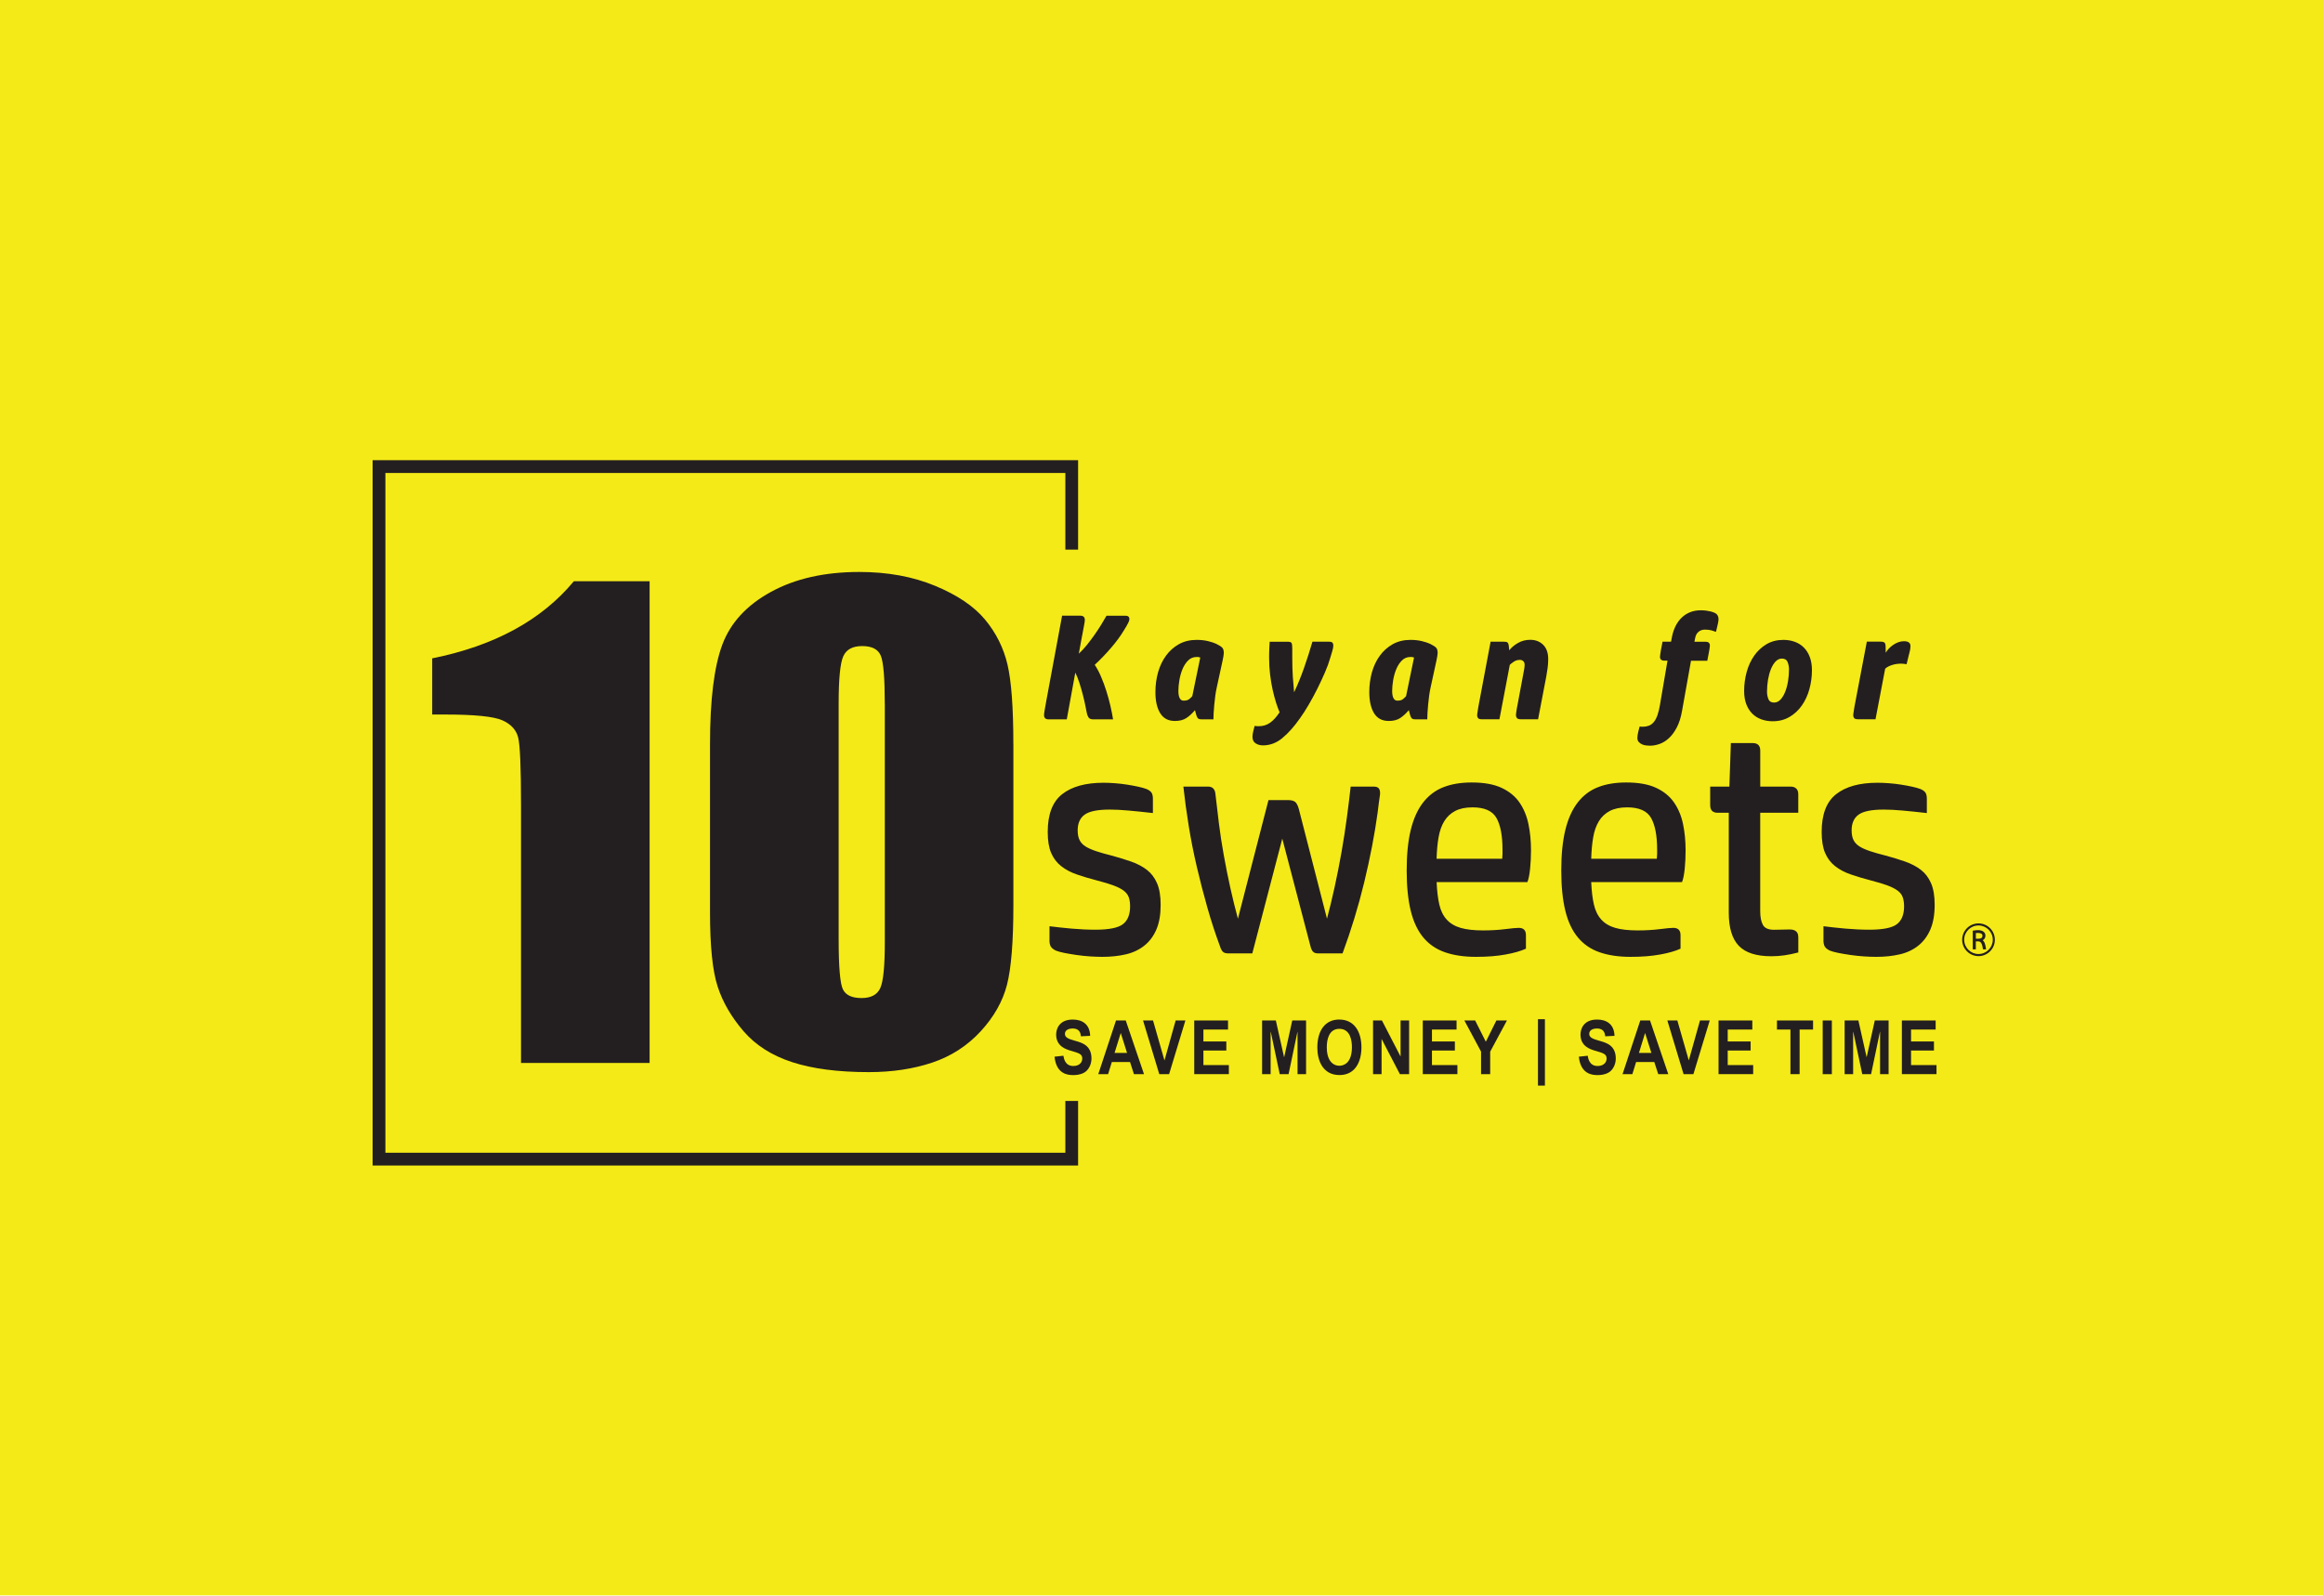
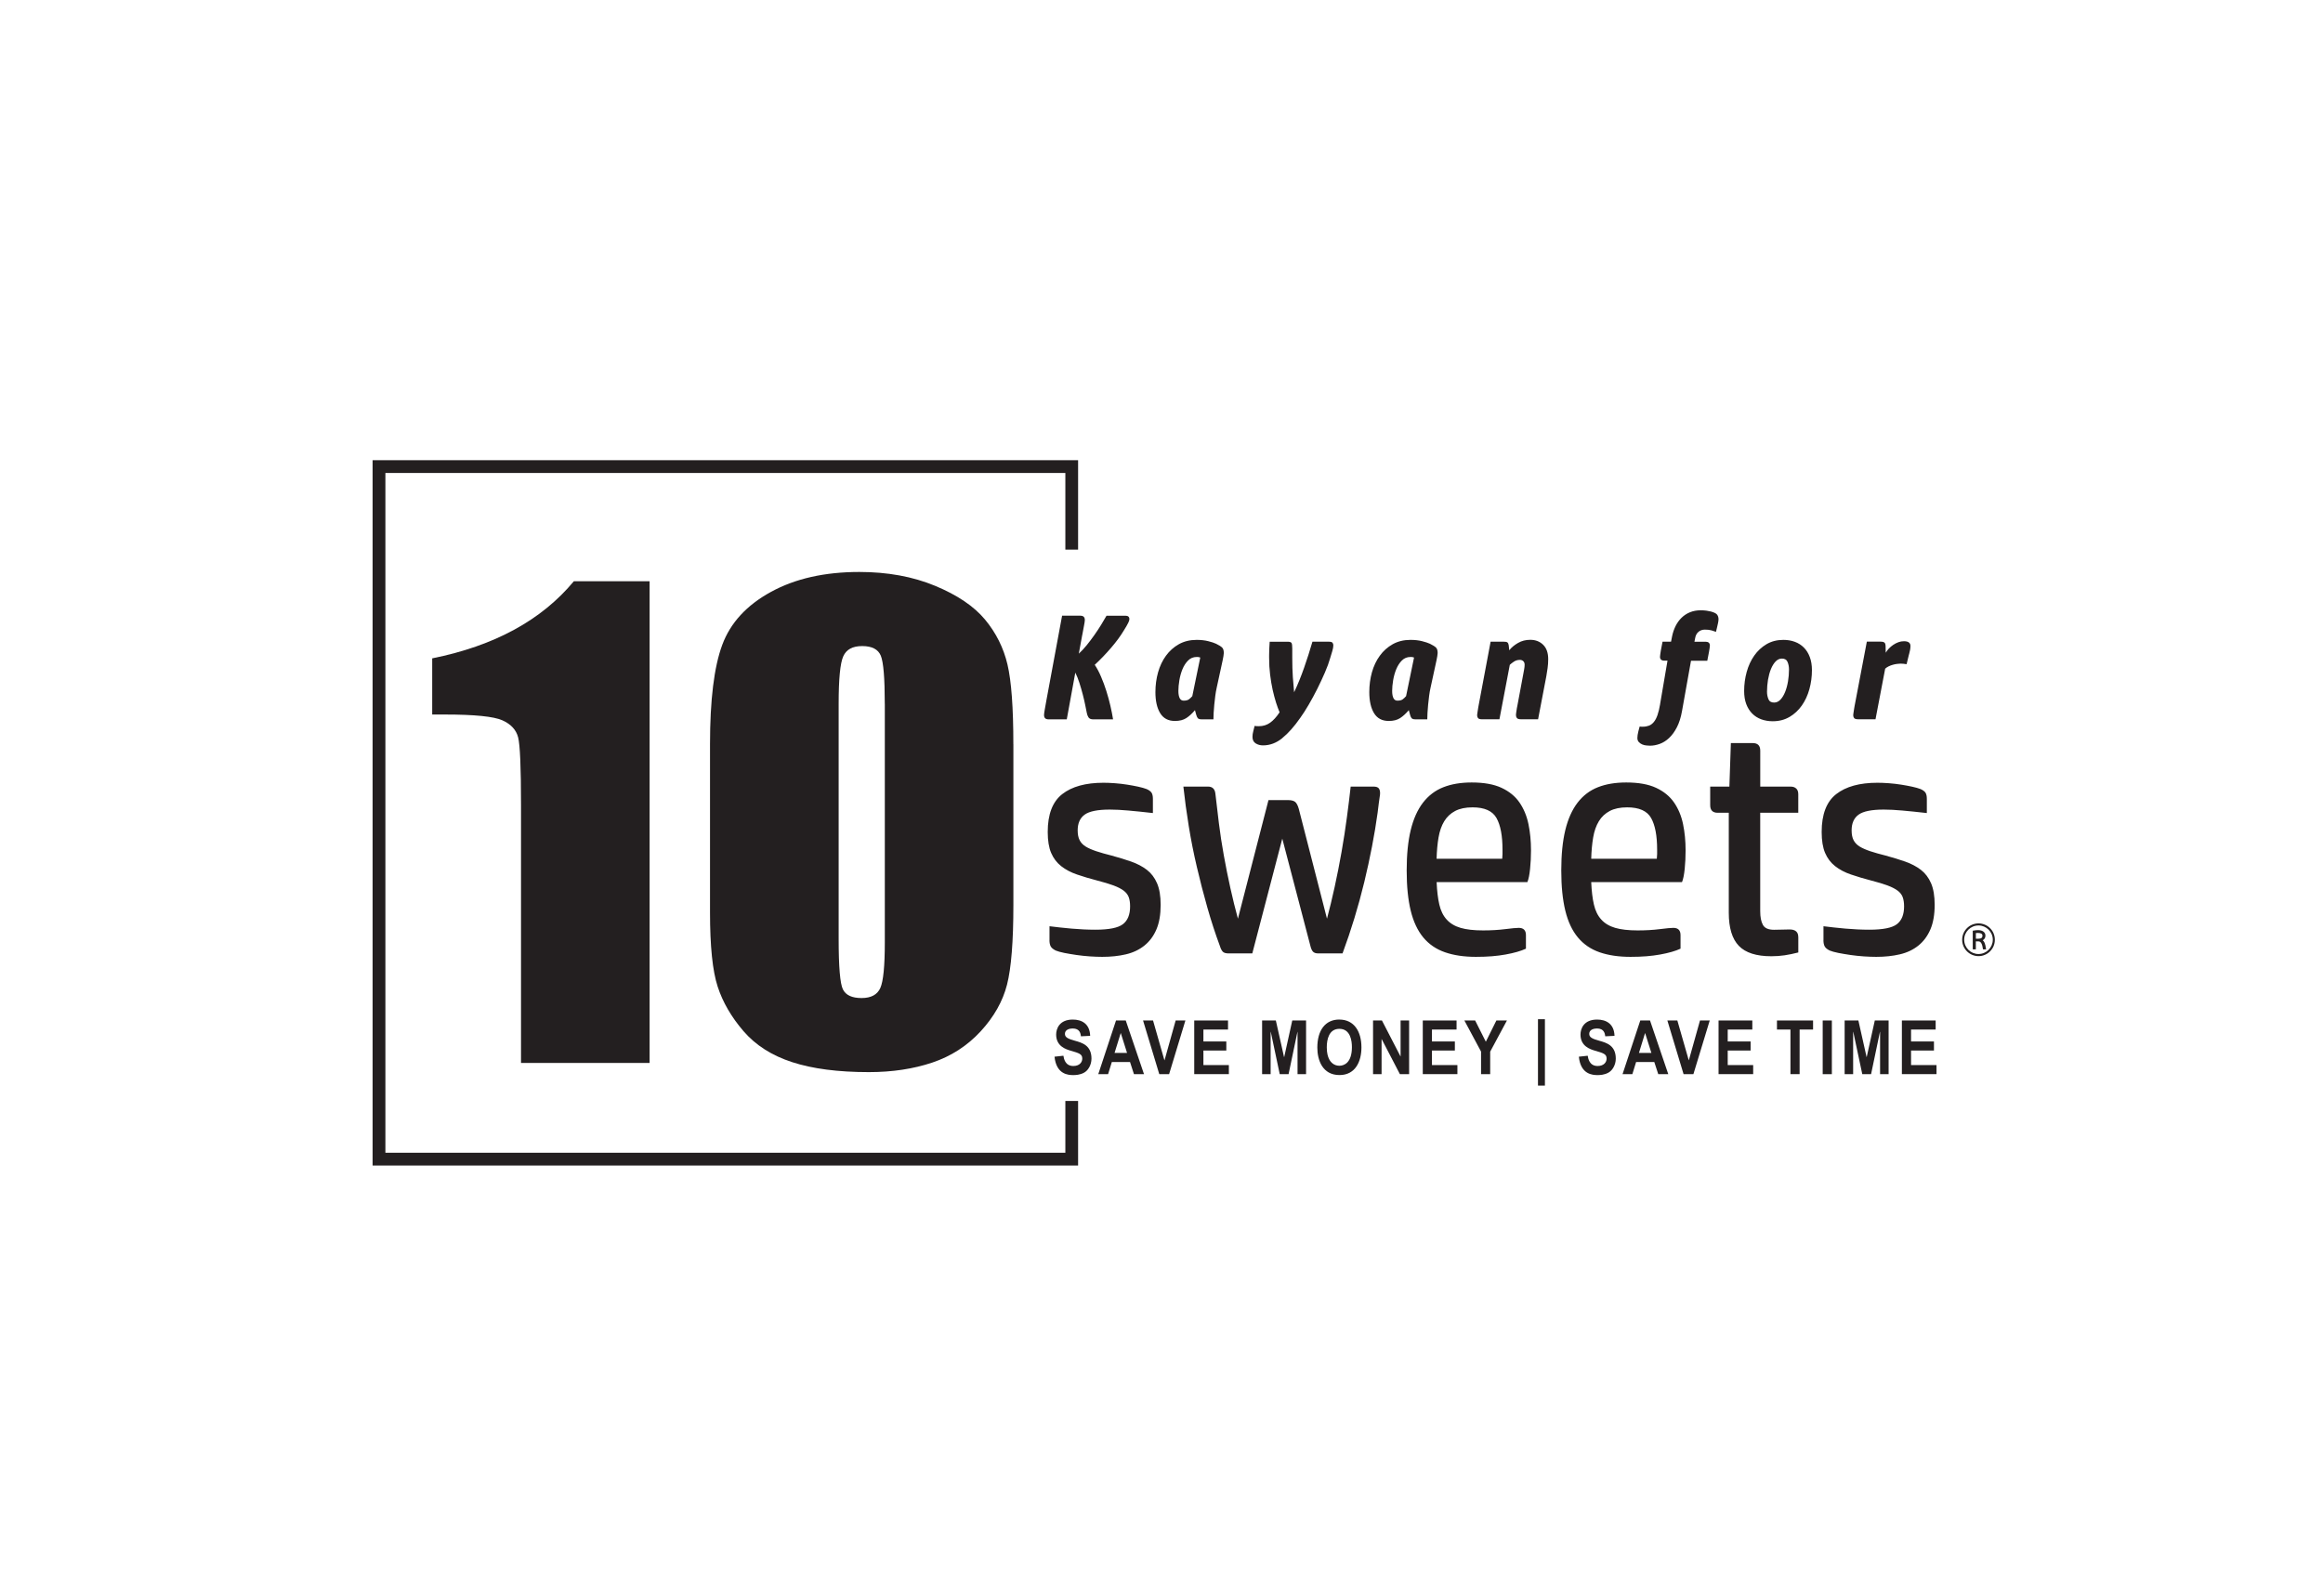
<svg xmlns="http://www.w3.org/2000/svg" id="Layer_1" data-name="Layer 1" viewBox="0 0 656.22 450.78">
  <defs>
    <style>
      .cls-1 {
        fill: none;
      }

      .cls-2 {
        fill: #231f20;
      }

      .cls-3 {
        fill: #f4ea17;
      }

      .cls-4 {
        clip-path: url(#clippath);
      }
    </style>
    <clipPath id="clippath">
      <rect class="cls-1" x="105.26" y="130.03" width="458.26" height="199.29" />
    </clipPath>
  </defs>
-   <rect class="cls-3" width="656.22" height="450.78" />
  <polygon class="cls-2" points="105.26 130.03 105.26 329.32 304.55 329.32 304.55 311.08 300.95 311.08 300.95 325.71 108.87 325.71 108.87 133.64 300.95 133.64 300.95 155.3 304.55 155.3 304.55 130.03 105.26 130.03" />
  <g class="cls-4">
    <path class="cls-2" d="M183.51,164.23v136.1h-36.33v-72.97c0-10.53-.27-16.87-.81-19-.54-2.13-2.02-3.74-4.45-4.83-2.43-1.09-7.84-1.64-16.23-1.64h-3.6v-15.87c17.57-3.53,30.9-10.8,40.02-21.79h21.4Z" />
    <path class="cls-2" d="M286.27,210.29v45.4c0,10.32-.6,17.82-1.8,22.53-1.2,4.7-3.69,9.11-7.46,13.2-3.78,4.09-8.33,7.03-13.67,8.82-5.34,1.79-11.3,2.69-17.9,2.69-8.69,0-15.92-.94-21.67-2.82-5.76-1.87-10.34-4.8-13.76-8.78-3.42-3.98-5.85-8.17-7.28-12.57-1.44-4.4-2.16-11.39-2.16-20.98v-47.5c0-12.5,1.15-21.86,3.46-28.08,2.31-6.22,6.89-11.21,13.76-14.96,6.86-3.76,15.18-5.63,24.95-5.63,7.97,0,15.11,1.3,21.4,3.91,6.3,2.61,11,5.79,14.12,9.54,3.12,3.76,5.23,7.99,6.34,12.69,1.11,4.71,1.66,12.22,1.66,22.53M249.94,198.86c0-7.23-.37-11.76-1.12-13.58-.75-1.82-2.5-2.73-5.26-2.73s-4.48.97-5.35,2.9c-.87,1.93-1.3,6.4-1.3,13.41v66.41c0,7.91.4,12.67,1.21,14.29.81,1.63,2.56,2.44,5.26,2.44s4.46-.95,5.31-2.86c.84-1.9,1.26-6.19,1.26-12.86v-67.42Z" />
    <path class="cls-2" d="M539.28,184.9c.13-.48.23-.91.3-1.29.06-.38.1-.74.1-1.08,0-.9-.61-1.35-1.84-1.35-.54,0-1.06.09-1.57.28-.51.19-.99.43-1.44.74-.46.31-.86.65-1.23,1.03-.36.38-.66.78-.9,1.2l-.04-1.86c0-.14-.01-.28-.04-.42-.03-.14-.06-.27-.12-.38-.08-.14-.21-.25-.38-.34-.17-.09-.48-.13-.9-.13h-3.86l-3.45,18.13c-.03.14-.06.33-.1.57-.04.24-.08.49-.12.76-.04.27-.08.53-.12.78-.04.25-.06.44-.06.55,0,.28.08.54.24.78.16.24.55.36,1.16.36h4.9l2.73-14.29c.27-.25.59-.47.96-.65.38-.19.76-.33,1.15-.44.39-.12.77-.2,1.16-.25.39-.06.73-.09,1.02-.09s.58.01.86.04c.28.03.58.07.9.12l.68-2.79ZM505.53,202.57c1.38-.82,2.54-1.9,3.47-3.23.94-1.34,1.65-2.87,2.13-4.61.48-1.73.72-3.53.72-5.39,0-1.38-.2-2.61-.6-3.68-.4-1.07-.96-1.97-1.67-2.68-.71-.72-1.56-1.26-2.55-1.63-.99-.37-2.08-.55-3.25-.55-1.79,0-3.38.41-4.76,1.22-1.38.82-2.54,1.9-3.47,3.23-.94,1.34-1.65,2.87-2.13,4.61-.48,1.74-.72,3.53-.72,5.39,0,1.41.2,2.64.6,3.7.4,1.06.96,1.94,1.67,2.66.71.72,1.56,1.26,2.55,1.63.99.36,2.08.55,3.25.55,1.79,0,3.38-.41,4.76-1.23M499.56,197.54c-.27-.65-.4-1.35-.4-2.11,0-1.13.1-2.25.28-3.36.19-1.11.46-2.11.82-3,.36-.89.8-1.61,1.32-2.16.53-.55,1.12-.83,1.79-.83.8,0,1.34.33,1.6.97.27.65.4,1.35.4,2.12,0,1.13-.1,2.25-.28,3.36-.19,1.12-.46,2.12-.82,3-.36.89-.8,1.61-1.32,2.16-.52.55-1.12.82-1.79.82-.81,0-1.34-.32-1.61-.97M468.97,198.94c-.21,1.24-.46,2.27-.74,3.08-.28.82-.62,1.47-1.03,1.97-.4.49-.86.84-1.37,1.04-.51.19-1.07.3-1.69.3h-.48c-.16,0-.32-.02-.48-.04l-.36,1.35c-.19.76-.28,1.38-.28,1.86s.13.87.4,1.16c.27.29.59.52.97.68.38.16.76.26,1.17.29.4.05.73.07,1,.07.91,0,1.83-.17,2.77-.51.94-.34,1.82-.89,2.63-1.65.82-.76,1.56-1.77,2.21-3.02.65-1.26,1.15-2.81,1.47-4.67l2.53-14.16h4.6l.48-2.5c.06-.34.11-.68.17-1.03.05-.35.08-.6.08-.74,0-.74-.42-1.1-1.24-1.1h-3.12l.2-1.02c.13-.76.44-1.35.94-1.77.49-.42,1.1-.63,1.82-.63s1.36.07,1.84.21c.48.14.91.28,1.28.42l.32-1.31c.08-.34.17-.73.26-1.16.09-.44.14-.8.14-1.08,0-.51-.13-.93-.38-1.29-.26-.36-.85-.66-1.79-.91-.32-.08-.72-.16-1.2-.23-.48-.07-1.05-.11-1.69-.11-1.1,0-2.09.19-2.99.55-.9.37-1.69.88-2.37,1.54-.68.66-1.25,1.45-1.71,2.36-.45.92-.79,1.91-1,2.98l-.28,1.44h-2.4l-.48,2.49c-.05.34-.11.68-.16,1.03-.05.36-.08.6-.08.74,0,.73.41,1.1,1.24,1.1h.88l-2.09,12.26ZM426.16,182.24c-.05-.37-.18-.61-.36-.74-.19-.13-.53-.19-1.04-.19h-3.68l-3.41,18.13c-.02.14-.06.33-.1.57-.04.24-.08.49-.12.76-.04.27-.08.53-.12.78-.04.25-.06.44-.06.55,0,.28.08.54.24.78.16.24.55.36,1.17.36h4.89l2.93-15.39c.29-.28.69-.59,1.17-.91.48-.32,1.05-.49,1.69-.49.37,0,.69.12.95.36.26.24.38.59.38,1.04,0,.37-.05.8-.14,1.29-.1.49-.17.89-.22,1.2l-1.69,9.05c-.06.2-.1.43-.14.7-.04.27-.08.53-.12.78-.04.25-.08.49-.1.7-.03.21-.04.38-.04.49,0,.31.09.58.26.82.17.24.6.36,1.27.36h4.72l2.33-12.18c.13-.76.25-1.53.36-2.3.11-.78.17-1.62.17-2.52,0-1.77-.48-3.13-1.43-4.06-.95-.93-2.16-1.4-3.63-1.4-1.29,0-2.44.29-3.47.89-1.03.59-1.86,1.28-2.47,2.07l-.17-1.52ZM399.01,185.66c.16.03.31.07.44.13l-2.25,10.91c-.29.34-.61.64-.94.89-.33.26-.84.38-1.51.38-.51,0-.88-.24-1.12-.72-.24-.48-.36-1.16-.36-2.03s.09-1.91.28-3.03c.19-1.11.48-2.15.88-3.12.4-.97.93-1.79,1.59-2.45.66-.66,1.46-.99,2.43-.99.21,0,.4,0,.56.04M398.33,201.98c.11.42.25.74.44.95.19.21.53.32,1.05.32h3.37c0-.51.02-1.12.06-1.84.04-.72.1-1.48.18-2.3.08-.82.17-1.64.28-2.48.11-.83.24-1.6.4-2.3l1.69-7.78c.08-.34.15-.73.22-1.16.07-.44.1-.73.1-.87,0-.73-.16-1.25-.48-1.56-.32-.31-.89-.66-1.69-1.06-.54-.25-1.29-.5-2.25-.74-.96-.24-2.05-.36-3.25-.36-1.9,0-3.57.41-5.02,1.22-1.45.82-2.67,1.9-3.65,3.26-.99,1.35-1.73,2.92-2.23,4.69-.49,1.78-.74,3.64-.74,5.58,0,2.51.45,4.49,1.34,5.96.9,1.47,2.28,2.2,4.16,2.2,1.31,0,2.38-.27,3.21-.81.83-.54,1.64-1.28,2.45-2.24l.36,1.31ZM362.23,208.55c1.69-1.37,3.37-3.26,5.06-5.69.75-1.04,1.55-2.28,2.39-3.72.84-1.44,1.65-2.93,2.43-4.48.77-1.55,1.49-3.09,2.15-4.61.66-1.52,1.16-2.9,1.51-4.14.19-.62.38-1.26.58-1.92.2-.66.3-1.21.3-1.63,0-.31-.08-.56-.24-.76-.16-.2-.53-.29-1.12-.29h-4.54c-.72,2.48-1.51,4.94-2.37,7.4-.86,2.45-1.79,4.75-2.81,6.89-.13-1.27-.25-2.7-.36-4.31-.11-1.61-.16-3.41-.16-5.41v-2.66c0-.81-.07-1.34-.22-1.56-.15-.23-.51-.34-1.1-.34h-5.06c-.06.68-.09,1.25-.1,1.73-.02.48-.03.89-.04,1.22-.01.34-.02.63-.02.87v.7c0,1.66.09,3.26.28,4.79.19,1.54.43,2.97.72,4.29.3,1.32.62,2.53.96,3.61.35,1.08.68,1.99,1,2.73-.86,1.3-1.75,2.28-2.67,2.94-.92.66-1.99.99-3.19.99-.22,0-.44,0-.66-.02-.23-.01-.41-.04-.54-.06l-.36,1.44c-.16.6-.24,1.14-.24,1.65,0,.84.3,1.46.9,1.84.6.38,1.29.57,2.07.57,1.96,0,3.78-.68,5.46-2.05M338.62,185.66c.16.03.31.07.44.13l-2.25,10.91c-.29.34-.61.64-.94.89-.34.26-.84.38-1.51.38-.51,0-.88-.24-1.12-.72-.24-.48-.36-1.16-.36-2.03s.09-1.91.28-3.03c.19-1.11.48-2.15.88-3.12.4-.97.93-1.79,1.59-2.45.66-.66,1.46-.99,2.43-.99.22,0,.4,0,.56.04M337.93,201.98c.11.42.26.74.44.95.19.21.54.32,1.04.32h3.37c0-.51.02-1.12.06-1.84.04-.72.1-1.48.18-2.3.08-.82.18-1.64.28-2.48.11-.83.24-1.6.4-2.3l1.69-7.78c.08-.34.15-.73.22-1.16.07-.44.1-.73.1-.87,0-.73-.16-1.25-.48-1.56-.32-.31-.88-.66-1.69-1.06-.53-.25-1.28-.5-2.25-.74-.96-.24-2.05-.36-3.25-.36-1.9,0-3.57.41-5.02,1.22-1.45.82-2.66,1.9-3.65,3.26-.99,1.35-1.73,2.92-2.23,4.69-.5,1.78-.75,3.64-.75,5.58,0,2.51.45,4.49,1.35,5.96.9,1.47,2.28,2.2,4.16,2.2,1.31,0,2.38-.27,3.21-.81.83-.54,1.65-1.28,2.45-2.24l.36,1.31ZM305.73,179.4c.16-.9.32-1.75.48-2.57.16-.81.24-1.36.24-1.64,0-.4-.1-.7-.3-.91-.2-.21-.55-.32-1.06-.32h-5.06l-4.42,23.84c-.16.9-.31,1.76-.46,2.58-.15.82-.22,1.37-.22,1.65,0,.4.1.7.3.91.2.21.56.32,1.06.32h5.06l2.41-13.21c.43.85.81,1.81,1.16,2.9.35,1.09.66,2.17.94,3.24.28,1.07.51,2.07.7,3.01.19.93.33,1.66.44,2.2.08.48.24.91.48,1.29.24.38.7.57,1.37.57h5.58c-.19-1.18-.44-2.47-.76-3.85-.32-1.38-.7-2.77-1.14-4.17-.44-1.4-.94-2.74-1.49-4.02-.54-1.29-1.14-2.41-1.79-3.37,1.61-1.49,3.15-3.1,4.62-4.81,1.47-1.71,2.66-3.33,3.57-4.85.32-.51.58-.94.78-1.29.2-.35.36-.65.48-.89.12-.24.21-.44.26-.61.05-.17.08-.32.08-.46,0-.65-.38-.97-1.12-.97h-5.34c-.43.76-.94,1.62-1.52,2.57-.59.96-1.23,1.92-1.91,2.89-.68.97-1.4,1.92-2.15,2.85-.75.93-1.5,1.73-2.25,2.41l.97-5.28Z" />
    <path class="cls-2" d="M515.1,265.64c0,.72.11,1.29.34,1.74.22.44.7.84,1.44,1.2.56.23,1.37.46,2.42.67,1.04.2,2.18.4,3.43.58,1.24.18,2.49.31,3.76.4,1.27.08,2.44.13,3.51.13,2.43,0,4.66-.23,6.69-.71,2.03-.47,3.78-1.31,5.25-2.49,1.47-1.19,2.59-2.72,3.39-4.59.79-1.87,1.19-4.17,1.19-6.91,0-2.49-.34-4.53-1.02-6.1-.68-1.57-1.64-2.83-2.88-3.79-1.24-.95-2.71-1.72-4.4-2.32-1.69-.59-3.53-1.16-5.5-1.69-1.7-.42-3.16-.84-4.41-1.25-1.24-.42-2.24-.86-3-1.33-.76-.48-1.33-1.07-1.7-1.79-.37-.71-.55-1.64-.55-2.76,0-2.02.66-3.51,1.99-4.46,1.32-.95,3.68-1.42,7.07-1.42,1.58,0,3.34.09,5.29.27,1.95.17,4.25.41,6.9.71v-4.01c0-.77-.13-1.35-.38-1.74-.25-.39-.72-.73-1.4-1.03-.62-.24-1.41-.46-2.37-.67-.96-.21-2-.4-3.13-.58-1.13-.18-2.28-.31-3.47-.4-1.19-.09-2.26-.13-3.21-.13-5.03,0-8.9,1.07-11.64,3.21-2.74,2.14-4.11,5.7-4.11,10.69,0,2.44.32,4.41.97,5.93.65,1.52,1.59,2.76,2.84,3.74,1.24.98,2.74,1.77,4.49,2.36,1.75.6,3.64,1.16,5.67,1.69,1.86.48,3.4.94,4.61,1.39,1.21.45,2.17.94,2.88,1.47.71.53,1.19,1.16,1.44,1.87.25.71.38,1.57.38,2.58,0,2.32-.68,4-2.03,5.03-1.35,1.04-3.95,1.56-7.79,1.56-2.2,0-4.44-.11-6.73-.31-2.29-.21-4.36-.43-6.22-.67v3.92ZM507.99,264.75c0-1.42-.82-2.13-2.46-2.13-.57,0-1.18.01-1.86.04-.68.03-1.52.05-2.54.05-1.58,0-2.63-.46-3.13-1.38-.51-.92-.76-2.21-.76-3.88v-27.8h10.75v-5.26c0-.71-.2-1.25-.59-1.6-.4-.36-.9-.53-1.52-.53h-8.63v-10.16c0-1.43-.71-2.14-2.12-2.14h-6.18l-.42,12.3h-5.42v5.25c0,1.43.71,2.14,2.12,2.14h3.13v28.24c0,4.28.95,7.4,2.84,9.36,1.89,1.96,4.95,2.94,9.18,2.94,1.3,0,2.55-.09,3.77-.27,1.21-.18,2.5-.45,3.85-.8v-4.37ZM449.5,242.65c.06-2.2.24-4.21.55-6.02.31-1.82.85-3.34,1.61-4.59.76-1.25,1.79-2.21,3.09-2.9,1.3-.68,2.93-1.02,4.91-1.02,3.39,0,5.64,1.01,6.77,3.03,1.13,2.02,1.69,4.99,1.69,8.91v1.25c0,.3-.03.74-.09,1.34h-18.54ZM475.15,249.24c.34-.83.59-2.08.76-3.74.17-1.66.25-3.42.25-5.25,0-2.61-.24-5.08-.72-7.4-.48-2.31-1.33-4.35-2.54-6.1-1.21-1.76-2.91-3.14-5.08-4.15-2.17-1.01-4.98-1.51-8.42-1.51-3.05,0-5.72.44-8,1.34-2.28.89-4.2,2.35-5.75,4.36-1.55,2.02-2.71,4.61-3.47,7.75-.76,3.15-1.14,6.95-1.14,11.41s.38,8.23,1.14,11.36c.76,3.11,1.95,5.64,3.56,7.57,1.61,1.93,3.65,3.33,6.13,4.19,2.48.86,5.39,1.29,8.72,1.29s5.95-.22,8.38-.66c2.43-.44,4.35-.99,5.76-1.65v-3.83c0-1.36-.68-2.05-2.03-2.05-.68,0-1.96.12-3.85.36-1.89.24-3.97.36-6.23.36-2.59,0-4.71-.24-6.35-.72-1.64-.48-2.95-1.26-3.94-2.36-.99-1.1-1.68-2.51-2.07-4.23-.4-1.72-.65-3.83-.76-6.33h25.65ZM405.82,242.65c.06-2.2.24-4.21.55-6.02.31-1.82.85-3.34,1.61-4.59.76-1.25,1.79-2.21,3.09-2.9,1.3-.68,2.93-1.02,4.91-1.02,3.39,0,5.64,1.01,6.77,3.03,1.13,2.02,1.69,4.99,1.69,8.91v1.25c0,.3-.03.74-.08,1.34h-18.54ZM431.47,249.24c.34-.83.59-2.08.76-3.74.17-1.66.26-3.42.26-5.25,0-2.61-.24-5.08-.72-7.4-.48-2.31-1.33-4.35-2.53-6.1-1.21-1.76-2.91-3.14-5.08-4.15-2.17-1.01-4.98-1.51-8.42-1.51-3.05,0-5.71.44-8,1.34-2.29.89-4.2,2.35-5.76,4.36-1.55,2.02-2.71,4.61-3.47,7.75-.76,3.15-1.14,6.95-1.14,11.41s.38,8.23,1.14,11.36c.76,3.11,1.95,5.64,3.55,7.57,1.61,1.93,3.65,3.33,6.14,4.19,2.48.86,5.39,1.29,8.72,1.29s5.95-.22,8.38-.66c2.43-.44,4.35-.99,5.76-1.65v-3.83c0-1.36-.68-2.05-2.03-2.05-.68,0-1.96.12-3.85.36-1.89.24-3.97.36-6.23.36-2.59,0-4.71-.24-6.35-.72-1.64-.48-2.95-1.26-3.94-2.36-.99-1.1-1.68-2.51-2.07-4.23-.4-1.72-.65-3.83-.76-6.33h25.65ZM358.33,226.08l-8.63,33.5c-.73-2.67-1.44-5.53-2.12-8.59-.68-3.06-1.3-6.15-1.86-9.26-.57-3.12-1.03-6.17-1.4-9.14-.37-2.97-.69-5.7-.97-8.2-.12-1.43-.82-2.14-2.12-2.14h-6.94c.39,3.62.9,7.35,1.52,11.18.62,3.83,1.38,7.68,2.29,11.54.9,3.86,1.89,7.68,2.96,11.45,1.07,3.77,2.26,7.41,3.56,10.92.22.71.49,1.23.8,1.56.31.32.86.49,1.65.49h6.69l8.47-32.43,7.96,30.38c.17.71.41,1.23.72,1.56.31.32.8.49,1.48.49h6.86c2.42-6.54,4.47-13.25,6.14-20.14,1.66-6.89,2.92-13.43,3.77-19.6.11-.95.22-1.87.34-2.76.11-.89.22-1.69.34-2.41.06-.71-.04-1.26-.29-1.65-.25-.39-.78-.58-1.57-.58h-6.43c-.28,2.55-.63,5.44-1.06,8.64-.42,3.21-.93,6.49-1.52,9.84-.59,3.35-1.24,6.65-1.95,9.9-.71,3.23-1.43,6.22-2.16,8.95l-7.96-31.01c-.28-1.01-.64-1.68-1.06-2.01-.42-.32-1.09-.49-1.99-.49h-5.5ZM296.46,265.64c0,.72.11,1.29.34,1.74.23.44.71.84,1.44,1.2.56.23,1.37.46,2.41.67,1.04.2,2.18.4,3.43.58,1.24.18,2.5.31,3.77.4,1.27.08,2.44.13,3.51.13,2.43,0,4.66-.23,6.69-.71,2.03-.47,3.78-1.31,5.25-2.49,1.47-1.19,2.6-2.72,3.39-4.59.79-1.87,1.18-4.17,1.18-6.91,0-2.49-.34-4.53-1.02-6.1-.68-1.57-1.63-2.83-2.88-3.79-1.24-.95-2.71-1.72-4.4-2.32-1.69-.59-3.53-1.16-5.5-1.69-1.69-.42-3.16-.84-4.4-1.25-1.24-.42-2.24-.86-3-1.33-.76-.48-1.33-1.07-1.69-1.79-.37-.71-.55-1.64-.55-2.76,0-2.02.66-3.51,1.99-4.46,1.32-.95,3.68-1.42,7.07-1.42,1.58,0,3.34.09,5.29.27,1.95.17,4.25.41,6.9.71v-4.01c0-.77-.13-1.35-.38-1.74-.26-.39-.72-.73-1.4-1.03-.62-.24-1.41-.46-2.37-.67-.96-.21-2-.4-3.13-.58-1.13-.18-2.29-.31-3.47-.4-1.18-.09-2.26-.13-3.22-.13-5.02,0-8.9,1.07-11.64,3.21-2.74,2.14-4.1,5.7-4.1,10.69,0,2.44.32,4.41.97,5.93.65,1.52,1.59,2.76,2.84,3.74,1.24.98,2.74,1.77,4.48,2.36,1.75.6,3.64,1.16,5.67,1.69,1.86.48,3.4.94,4.61,1.39,1.21.45,2.17.94,2.88,1.47.7.53,1.18,1.16,1.44,1.87.26.71.38,1.57.38,2.58,0,2.32-.68,4-2.03,5.03-1.35,1.04-3.95,1.56-7.79,1.56-2.2,0-4.44-.11-6.73-.31-2.28-.21-4.36-.43-6.22-.67v3.92Z" />
    <path class="cls-2" d="M300.4,298.3c.13.79.47,2.9,2.8,2.9,1.81,0,2.53-1.12,2.53-2.09,0-1.28-.9-1.55-3.27-2.23-1.28-.39-4.11-1.21-4.11-4.56,0-1.65.92-4.24,4.69-4.24,2.52,0,4.81,1.16,4.92,4.6l-2.6.13c-.11-.78-.31-2.21-2.35-2.21-.77,0-2.18.27-2.18,1.51,0,.98.81,1.4,2.88,1.97,1.96.55,4.62,1.29,4.62,5.03,0,1.84-.99,3.39-2.1,3.98-1.15.64-2.44.68-3.04.68-1.38,0-4.79-.15-5.3-5.2l2.52-.27Z" />
    <path class="cls-2" d="M320.33,303.51l-1.11-3.43h-5.14l-1.06,3.43h-2.77l5.01-15.17h2.75l5.16,15.17h-2.84ZM318.38,297.51l-1.78-5.64-1.75,5.64h3.52Z" />
    <polygon class="cls-2" points="322.9 288.34 325.72 288.34 328.93 299.57 328.97 299.57 332.11 288.34 334.86 288.34 330.26 303.5 327.48 303.5 322.9 288.34" />
    <polygon class="cls-2" points="337.36 288.34 346.9 288.34 346.9 290.9 339.95 290.9 339.95 294.27 346.42 294.27 346.42 296.83 339.95 296.83 339.95 300.94 347.14 300.94 347.14 303.5 337.36 303.5 337.36 288.34" />
    <polygon class="cls-2" points="356.53 288.34 360.41 288.34 362.73 298.68 362.77 298.68 365.05 288.34 368.95 288.34 368.95 303.5 366.54 303.5 366.54 291.56 366.51 291.56 364.01 303.5 361.51 303.5 358.98 291.56 358.94 291.56 358.94 303.5 356.53 303.5 356.53 288.34" />
    <path class="cls-2" d="M378.35,288.08c4.21,0,6.24,3.43,6.24,7.86,0,3.96-1.69,7.82-6.2,7.82-4.83,0-6.26-4.26-6.26-7.76,0-4.86,2.23-7.93,6.22-7.93M375.45,299.23c.43.89,1.35,1.9,2.91,1.9,1.36,0,3.54-.87,3.54-5.26,0-1.71-.38-5.17-3.54-5.17-2.95,0-3.56,2.99-3.56,5.22,0,1.71.34,2.69.65,3.31" />
    <polygon class="cls-2" points="387.87 288.34 390.38 288.34 395.61 298.46 395.65 298.46 395.65 288.34 398.06 288.34 398.06 303.5 395.45 303.5 390.31 293.61 390.28 293.61 390.28 303.5 387.87 303.5 387.87 288.34" />
    <polygon class="cls-2" points="401.92 288.34 411.46 288.34 411.46 290.9 404.51 290.9 404.51 294.27 410.98 294.27 410.98 296.83 404.51 296.83 404.51 300.94 411.7 300.94 411.7 303.5 401.92 303.5 401.92 288.34" />
    <polygon class="cls-2" points="418.38 297.13 413.67 288.34 416.71 288.34 419.73 294.34 422.71 288.34 425.69 288.34 420.96 297.15 420.96 303.51 418.38 303.51 418.38 297.13" />
    <rect class="cls-2" x="434.46" y="287.98" width="1.96" height="18.76" />
    <path class="cls-2" d="M448.51,298.3c.13.79.47,2.9,2.8,2.9,1.81,0,2.54-1.12,2.54-2.09,0-1.28-.9-1.55-3.27-2.23-1.27-.39-4.11-1.21-4.11-4.56,0-1.65.92-4.24,4.69-4.24,2.51,0,4.82,1.16,4.92,4.6l-2.61.13c-.11-.78-.31-2.21-2.35-2.21-.78,0-2.18.27-2.18,1.51,0,.98.81,1.4,2.88,1.97,1.96.55,4.62,1.29,4.62,5.03,0,1.84-.99,3.39-2.1,3.98-1.15.64-2.44.68-3.03.68-1.38,0-4.8-.15-5.3-5.2l2.51-.27Z" />
    <path class="cls-2" d="M468.44,303.51l-1.12-3.43h-5.14l-1.06,3.43h-2.77l5.01-15.17h2.75l5.16,15.17h-2.84ZM466.5,297.51l-1.78-5.64-1.74,5.64h3.52Z" />
    <polygon class="cls-2" points="471.01 288.34 473.83 288.34 477.05 299.57 477.08 299.57 480.23 288.34 482.98 288.34 478.37 303.5 475.59 303.5 471.01 288.34" />
    <polygon class="cls-2" points="485.47 288.34 495.01 288.34 495.01 290.9 488.06 290.9 488.06 294.27 494.53 294.27 494.53 296.83 488.06 296.83 488.06 300.94 495.25 300.94 495.25 303.5 485.47 303.5 485.47 288.34" />
    <polygon class="cls-2" points="505.78 290.9 501.97 290.9 501.97 288.34 512.17 288.34 512.17 290.9 508.37 290.9 508.37 303.5 505.78 303.5 505.78 290.9" />
    <rect class="cls-2" x="514.89" y="288.34" width="2.59" height="15.17" />
    <polygon class="cls-2" points="521.09 288.34 524.97 288.34 527.29 298.68 527.32 298.68 529.61 288.34 533.51 288.34 533.51 303.5 531.1 303.5 531.1 291.56 531.06 291.56 528.56 303.5 526.07 303.5 523.53 291.56 523.49 291.56 523.49 303.5 521.09 303.5 521.09 288.34" />
    <polygon class="cls-2" points="537.26 288.34 546.8 288.34 546.8 290.9 539.85 290.9 539.85 294.27 546.32 294.27 546.32 296.83 539.85 296.83 539.85 300.94 547.04 300.94 547.04 303.5 537.26 303.5 537.26 288.34" />
    <path class="cls-2" d="M563.16,263.73c-.23-.55-.56-1.04-.99-1.47-.42-.43-.92-.76-1.47-.99-.57-.24-1.17-.36-1.79-.36s-1.23.12-1.8.36c-.55.23-1.05.56-1.47.99-.42.43-.76.92-.99,1.47-.24.57-.36,1.17-.36,1.8s.12,1.23.36,1.8c.23.55.56,1.04.99,1.47.43.42.92.76,1.47.99.57.24,1.17.37,1.8.37s1.22-.12,1.79-.37c.55-.23,1.05-.56,1.47-.99.42-.43.76-.92.99-1.47.24-.57.36-1.18.36-1.8s-.12-1.22-.36-1.8M558.9,269.56c-2.22,0-4.04-1.81-4.04-4.04s1.82-4.03,4.04-4.03,4.04,1.81,4.04,4.03-1.81,4.04-4.04,4.04" />
    <path class="cls-2" d="M560.63,266.41c-.13-.3-.31-.55-.53-.74.5-.29.76-.72.76-1.3,0-.48-.19-.86-.58-1.15-.37-.27-.88-.41-1.51-.41-.41,0-.89.05-1.41.15h-.08v5.28h.87v-2.25h.77c.64,0,1.06.73,1.24,2.17v.08h.89l-.02-.11c-.11-.79-.25-1.36-.4-1.72M559.75,265.02c-.18.14-.47.21-.86.21h-.73v-1.6c.17-.01.38-.02.62-.02.83,0,1.24.26,1.24.8,0,.28-.09.47-.27.61" />
  </g>
</svg>
